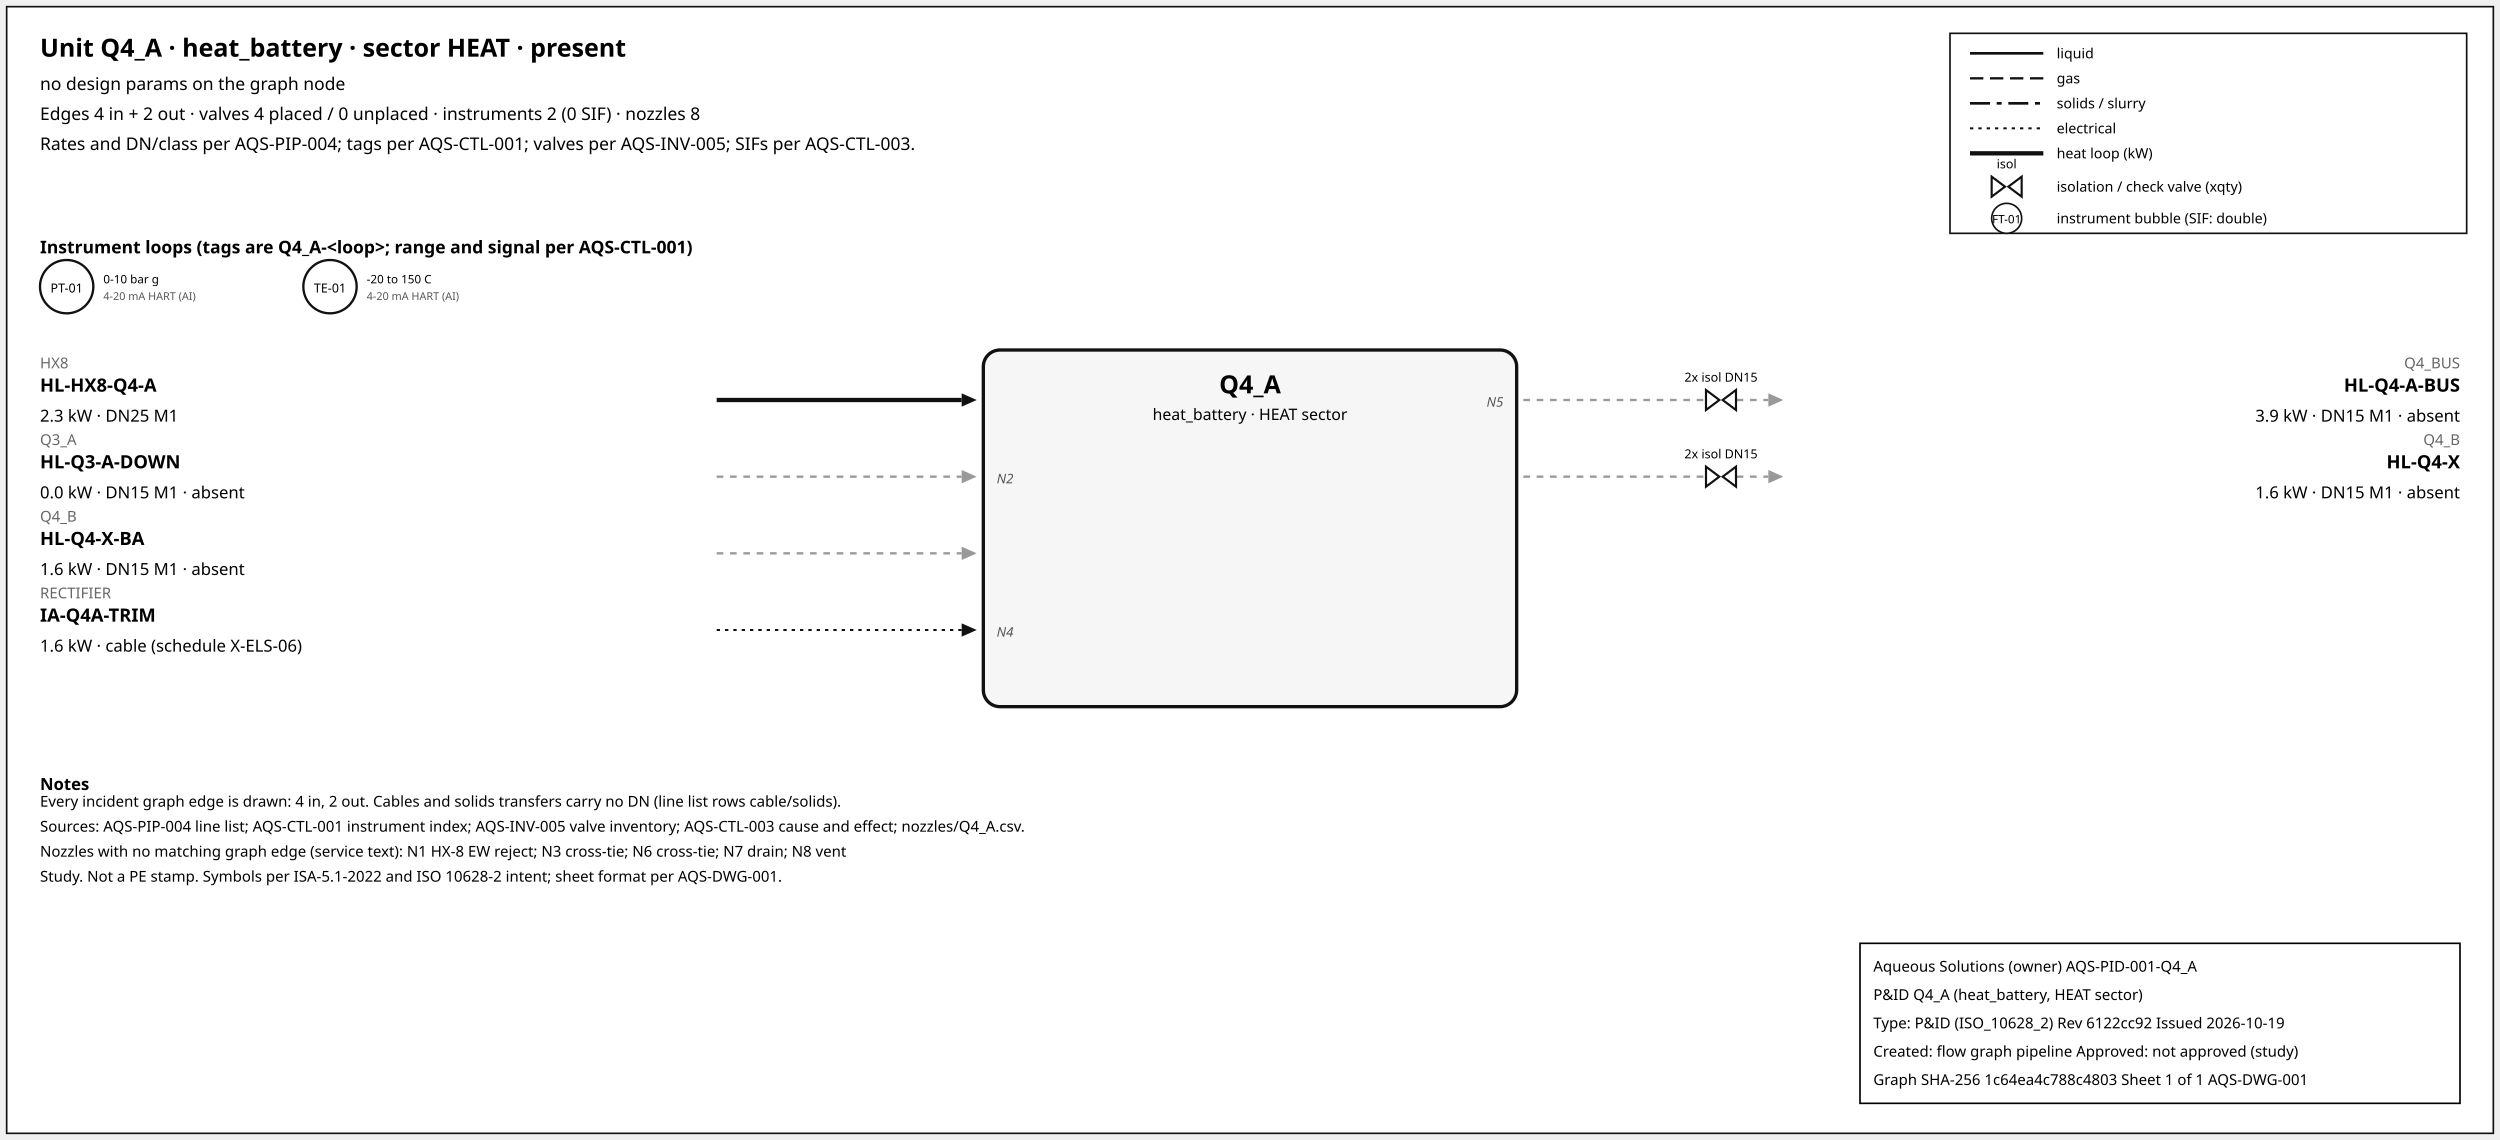
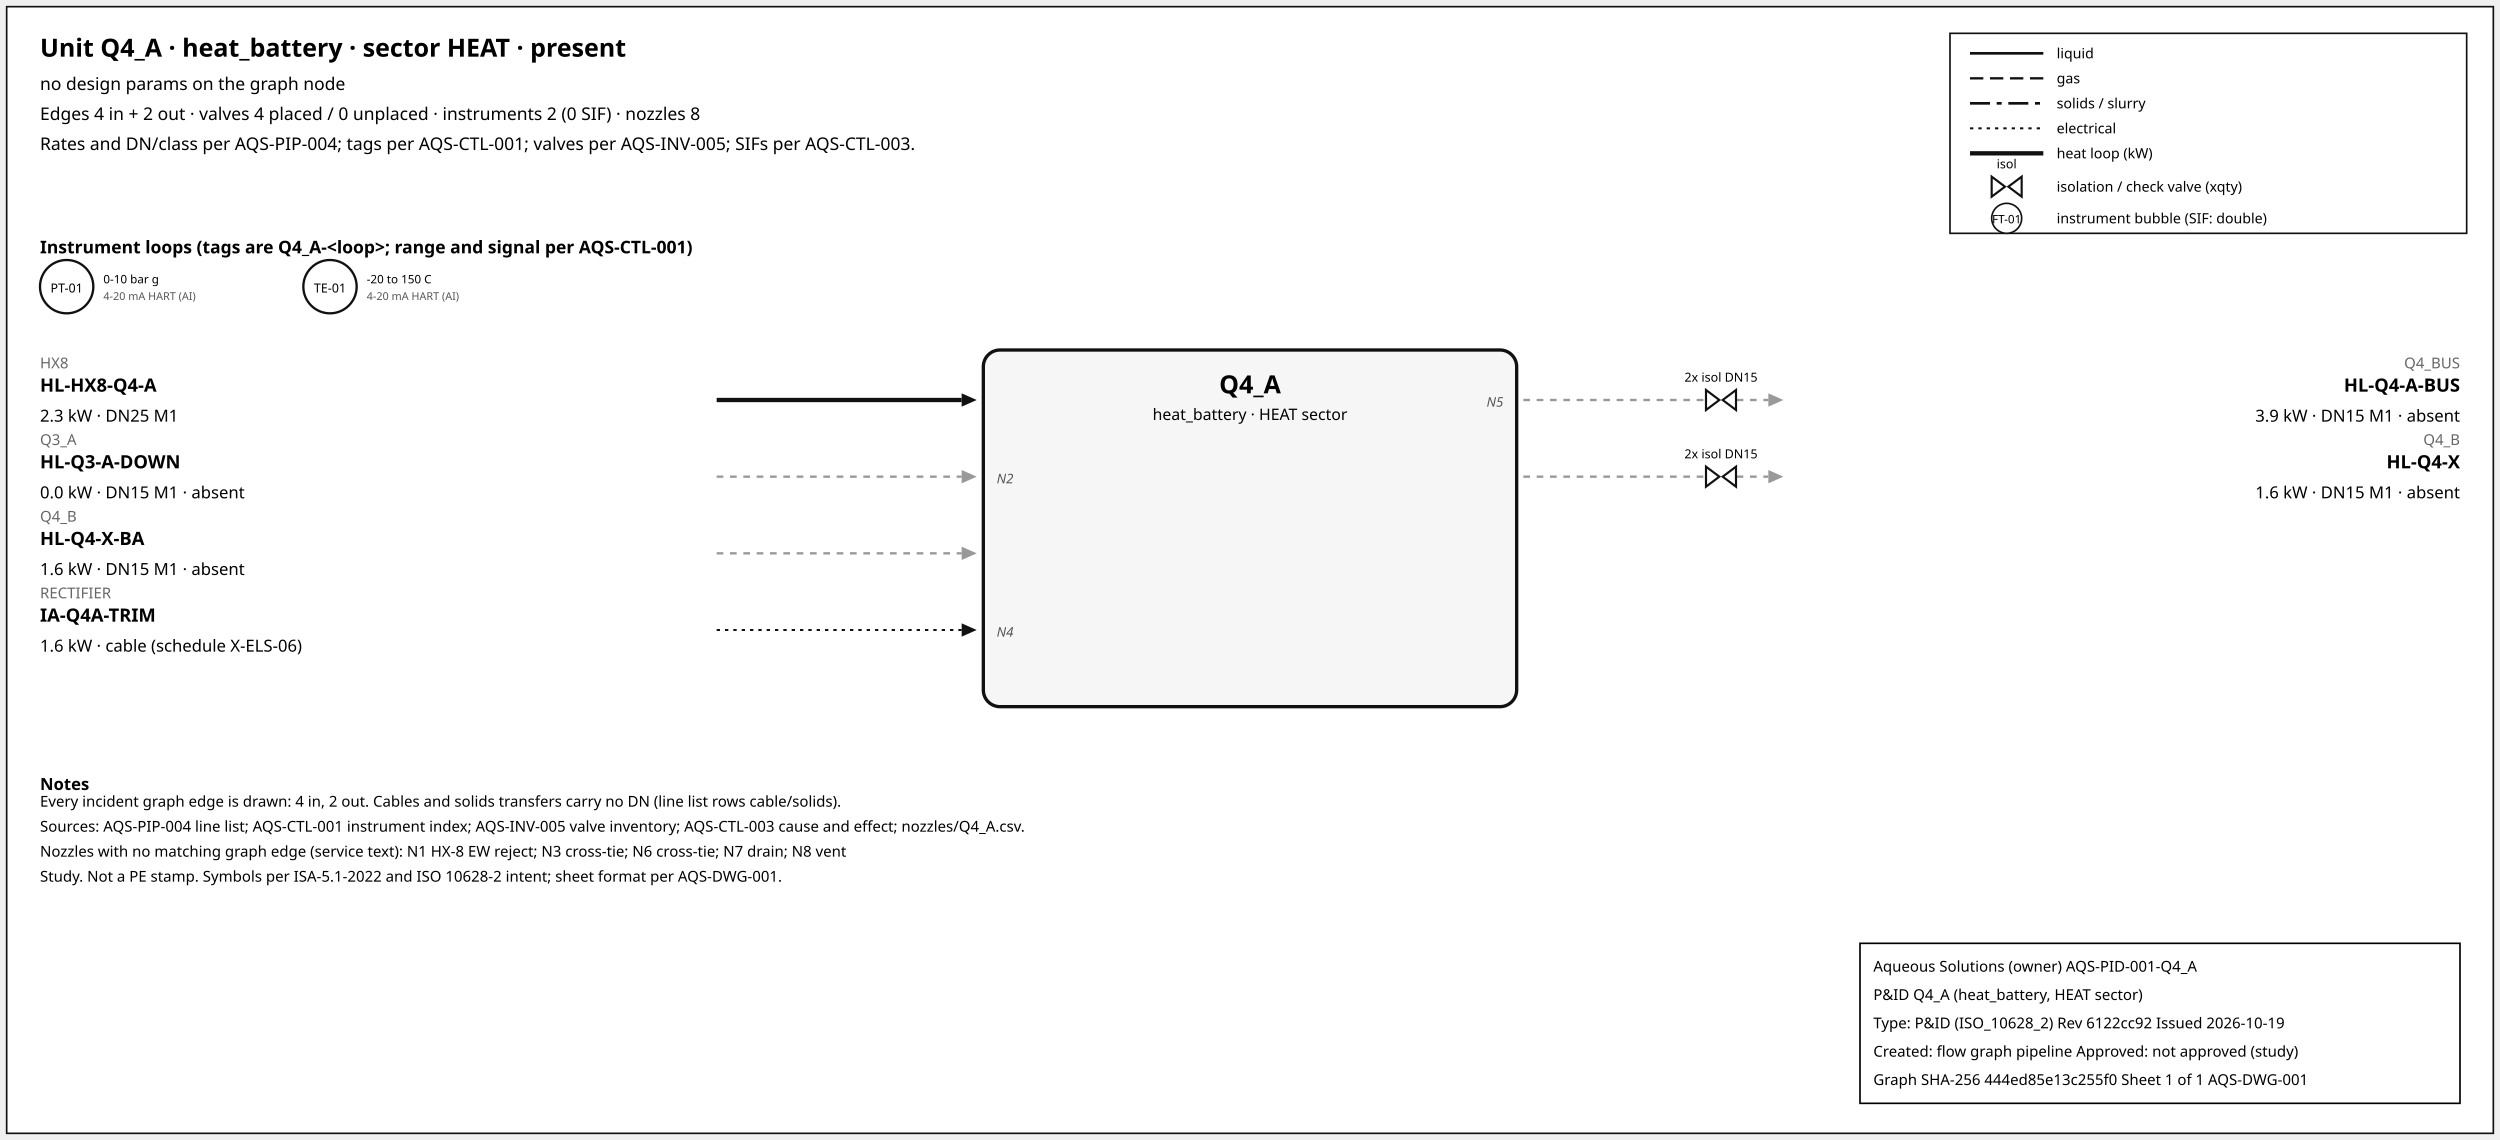
<svg xmlns="http://www.w3.org/2000/svg" width="1500" height="684" font-family="sans-serif">
  <rect x="4" y="4" width="1492" height="676" fill="white" stroke="#111" />
  <text x="24" y="34" font-size="15" font-weight="600">Unit Q4_A · heat_battery · sector HEAT · present</text>
  <text x="24" y="54" font-size="10.5">no design params on the graph node</text>
  <text x="24" y="72" font-size="10.5">Edges 4 in + 2 out · valves 4 placed / 0 unplaced · instruments 2 (0 SIF) · nozzles 8</text>
  <text x="24" y="90" font-size="10.5">Rates and DN/class per AQS-PIP-004; tags per AQS-CTL-001; valves per AQS-INV-005; SIFs per AQS-CTL-003.</text>
  <rect x="1170" y="20" width="310" height="120" fill="white" stroke="#111" />
  <line x1="1182" y1="32" x2="1226" y2="32" stroke="#111" stroke-width="1.6" />
  <text x="1234" y="35" font-size="8.5">liquid</text>
  <line x1="1182" y1="47" x2="1226" y2="47" stroke="#111" stroke-width="1.4" stroke-dasharray="8,4" />
  <text x="1234" y="50" font-size="8.5">gas</text>
  <line x1="1182" y1="62" x2="1226" y2="62" stroke="#111" stroke-width="1.6" stroke-dasharray="12,4,3,4" />
  <text x="1234" y="65" font-size="8.5">solids / slurry</text>
  <line x1="1182" y1="77" x2="1226" y2="77" stroke="#111" stroke-width="1.2" stroke-dasharray="2,3" />
  <text x="1234" y="80" font-size="8.5">electrical</text>
  <line x1="1182" y1="92" x2="1226" y2="92" stroke="#111" stroke-width="2.6" />
  <text x="1234" y="95" font-size="8.5">heat loop (kW)</text>
  <path d="M 1195.0,106 L 1203.0,112 L 1195.0,118 Z M 1213.0,106 L 1205.0,112 L 1213.0,118 Z" fill="white" stroke="#111" stroke-width="1.3" />
  <text x="1204.0" y="101.0" font-size="7.5" text-anchor="middle">isol</text>
  <text x="1234" y="115" font-size="8.5">isolation / check valve (xqty)</text>
  <circle cx="1204" cy="131" r="9" fill="white" stroke="#111" />
  <text x="1204" y="134" font-size="7" text-anchor="middle">FT-01</text>
  <text x="1234" y="134" font-size="8.5">instrument bubble (SIF: double)</text>
  <text x="24" y="152" font-size="10.5" font-weight="600">Instrument loops (tags are Q4_A-&lt;loop&gt;; range and signal per AQS-CTL-001)</text>
  <circle cx="40" cy="172" r="16" fill="white" stroke="#111" stroke-width="1.4" />
  <text x="40" y="175.5" font-size="7.5" text-anchor="middle">PT-01</text>
  <text x="62" y="170" font-size="7">0-10 bar g</text>
  <text x="62" y="180" font-size="6.5" fill="#555">4-20 mA HART (AI)</text>
  <circle cx="198" cy="172" r="16" fill="white" stroke="#111" stroke-width="1.4" />
  <text x="198" y="175.5" font-size="7.5" text-anchor="middle">TE-01</text>
  <text x="220" y="170" font-size="7">-20 to 150 C</text>
  <text x="220" y="180" font-size="6.5" fill="#555">4-20 mA HART (AI)</text>
  <rect x="590" y="210" width="320" height="214" rx="10" fill="#f6f6f6" stroke="#111" stroke-width="2" />
  <text x="750.0" y="236" font-size="15" font-weight="700" text-anchor="middle">Q4_A</text>
  <text x="750.0" y="252" font-size="9.5" text-anchor="middle">heat_battery · HEAT sector</text>
  <line x1="430" y1="240" x2="577" y2="240" stroke="#111" stroke-width="2.6" class="edge-in" />
  <polygon points="586,240 577,236 577,244" fill="#111" />
  <text x="24" y="221" font-size="9" fill="#666" text-anchor="start">HX8</text>
  <text x="24" y="235" font-size="11" font-weight="600" text-anchor="start">HL-HX8-Q4-A</text>
  <text x="24" y="253" font-size="10" text-anchor="start">2.3 kW · DN25 M1</text>
  <line x1="430" y1="286" x2="577" y2="286" stroke="#999" stroke-width="1.4" stroke-dasharray="4,4" class="edge-in" />
  <polygon points="586,286 577,282 577,290" fill="#999" />
  <text x="24" y="267" font-size="9" fill="#666" text-anchor="start">Q3_A</text>
  <text x="24" y="281" font-size="11" font-weight="600" text-anchor="start">HL-Q3-A-DOWN</text>
  <text x="24" y="299" font-size="10" text-anchor="start">0.0 kW · DN15 M1 · absent</text>
  <text x="598" y="290" font-size="8" font-style="italic" fill="#555" text-anchor="start">N2</text>
  <line x1="430" y1="332" x2="577" y2="332" stroke="#999" stroke-width="1.4" stroke-dasharray="4,4" class="edge-in" />
  <polygon points="586,332 577,328 577,336" fill="#999" />
  <text x="24" y="313" font-size="9" fill="#666" text-anchor="start">Q4_B</text>
  <text x="24" y="327" font-size="11" font-weight="600" text-anchor="start">HL-Q4-X-BA</text>
  <text x="24" y="345" font-size="10" text-anchor="start">1.6 kW · DN15 M1 · absent</text>
  <line x1="430" y1="378" x2="577" y2="378" stroke="#111" stroke-width="1.2" stroke-dasharray="2,3" class="edge-in" />
  <polygon points="586,378 577,374 577,382" fill="#111" />
  <text x="24" y="359" font-size="9" fill="#666" text-anchor="start">RECTIFIER</text>
  <text x="24" y="373" font-size="11" font-weight="600" text-anchor="start">IA-Q4A-TRIM</text>
  <text x="24" y="391" font-size="10" text-anchor="start">1.6 kW · cable (schedule X-ELS-06)</text>
  <text x="598" y="382" font-size="8" font-style="italic" fill="#555" text-anchor="start">N4</text>
  <line x1="914" y1="240" x2="1061" y2="240" stroke="#999" stroke-width="1.4" stroke-dasharray="4,4" class="edge-out" />
  <polygon points="1070,240 1061,236 1061,244" fill="#999" />
  <text x="1476" y="221" font-size="9" fill="#666" text-anchor="end">Q4_BUS</text>
  <text x="1476" y="235" font-size="11" font-weight="600" text-anchor="end">HL-Q4-A-BUS</text>
  <text x="1476" y="253" font-size="10" text-anchor="end">3.9 kW · DN15 M1 · absent</text>
  <text x="902" y="244" font-size="8" font-style="italic" fill="#555" text-anchor="end">N5</text>
  <path d="M 1023.6,234 L 1031.6,240 L 1023.6,246 Z M 1041.6,234 L 1033.6,240 L 1041.6,246 Z" fill="white" stroke="#111" stroke-width="1.3" />
  <text x="1032.6" y="229.0" font-size="7.5" text-anchor="middle">2x isol DN15</text>
  <line x1="914" y1="286" x2="1061" y2="286" stroke="#999" stroke-width="1.4" stroke-dasharray="4,4" class="edge-out" />
  <polygon points="1070,286 1061,282 1061,290" fill="#999" />
  <text x="1476" y="267" font-size="9" fill="#666" text-anchor="end">Q4_B</text>
  <text x="1476" y="281" font-size="11" font-weight="600" text-anchor="end">HL-Q4-X</text>
  <text x="1476" y="299" font-size="10" text-anchor="end">1.6 kW · DN15 M1 · absent</text>
  <path d="M 1023.6,280 L 1031.6,286 L 1023.6,292 Z M 1041.6,280 L 1033.6,286 L 1041.6,292 Z" fill="white" stroke="#111" stroke-width="1.3" />
  <text x="1032.6" y="275.0" font-size="7.5" text-anchor="middle">2x isol DN15</text>
  <text x="24" y="474" font-size="10" font-weight="600">Notes</text>
  <text x="24" y="484" font-size="9">Every incident graph edge is drawn: 4 in, 2 out. Cables and solids transfers carry no DN (line list rows cable/solids).</text>
  <text x="24" y="499" font-size="9">Sources: AQS-PIP-004 line list; AQS-CTL-001 instrument index; AQS-INV-005 valve inventory; AQS-CTL-003 cause and effect; nozzles/Q4_A.csv.</text>
  <text x="24" y="514" font-size="9">Nozzles with no matching graph edge (service text): N1 HX-8 EW reject; N3 cross-tie; N6 cross-tie; N7 drain; N8 vent</text>
  <text x="24" y="529" font-size="9">Study. Not a PE stamp. Symbols per ISA-5.1-2022 and ISO 10628-2 intent; sheet format per AQS-DWG-001.</text>
  <g id="aqs-title-block">
    <rect x="1116" y="566" width="360" height="96" fill="white" stroke="black" stroke-width="1" />
    <text x="1124" y="583" font-size="9">Aqueous Solutions (owner)   AQS-PID-001-Q4_A</text>
    <text x="1124" y="600" font-size="9">P&amp;ID Q4_A (heat_battery, HEAT sector)</text>
    <text x="1124" y="617" font-size="9">Type: P&amp;ID (ISO_10628_2)   Rev 6122cc92   Issued 2026-10-19</text>
    <text x="1124" y="634" font-size="9">Created: flow graph pipeline   Approved: not approved (study)</text>
-     <text x="1124" y="651" font-size="9">Graph SHA-256 1c64ea4c788c4803   Sheet 1 of 1   AQS-DWG-001</text>
+     <text x="1124" y="651" font-size="9">Graph SHA-256 444ed85e13c255f0   Sheet 1 of 1   AQS-DWG-001</text>
  </g>
</svg>
